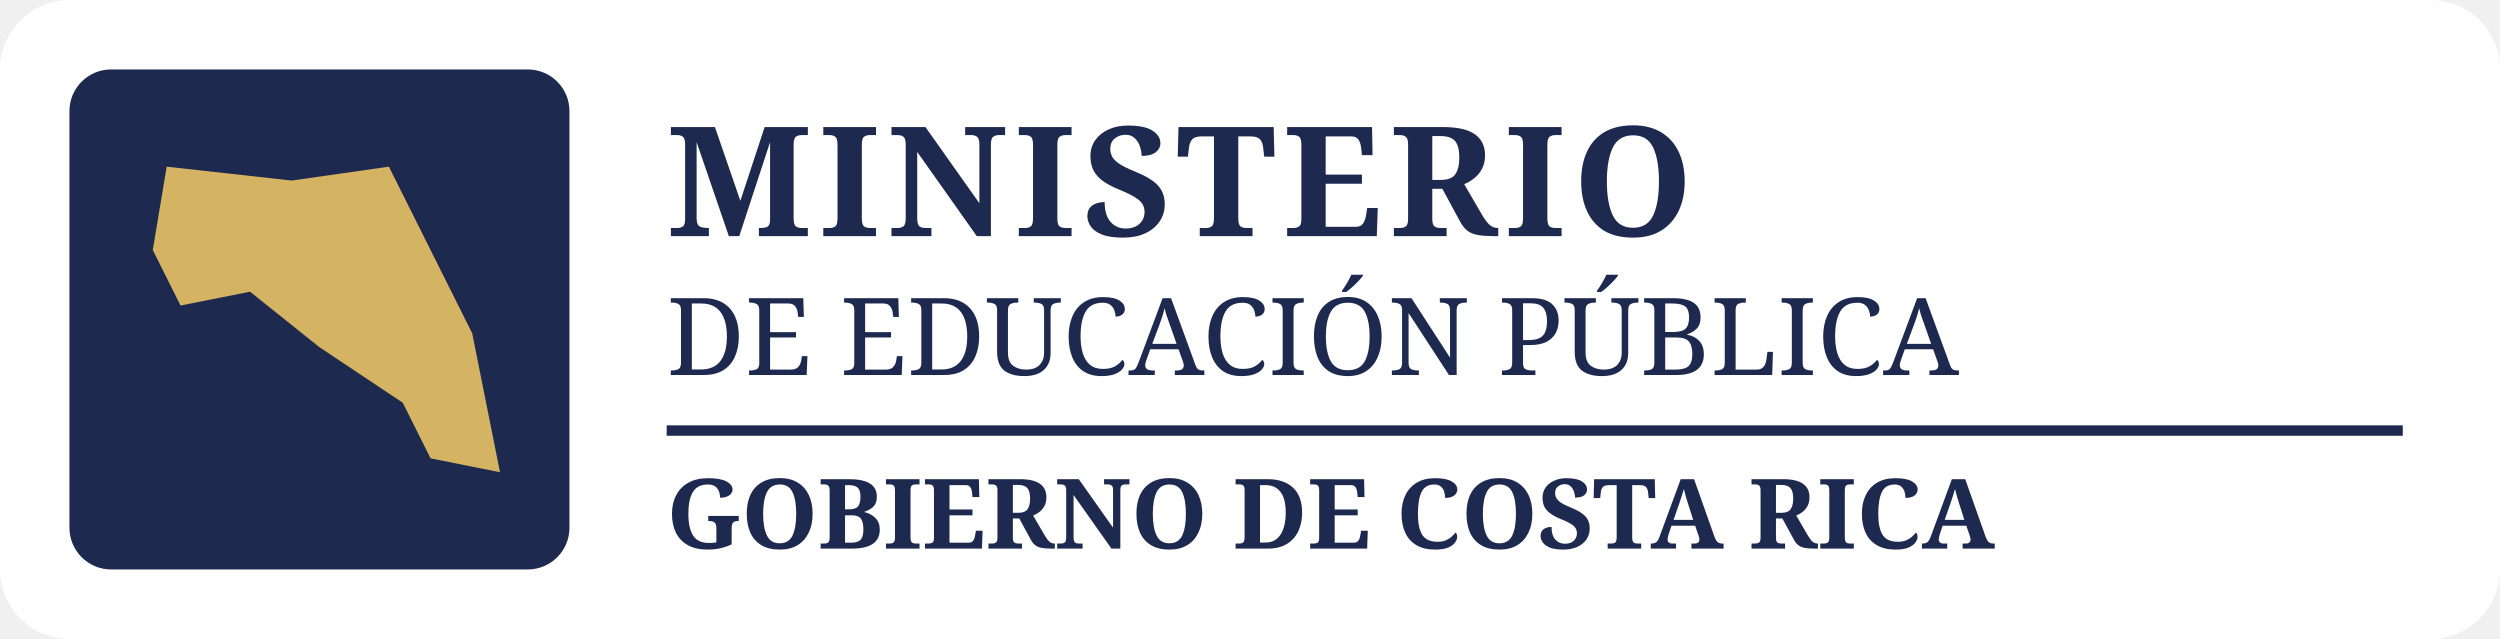
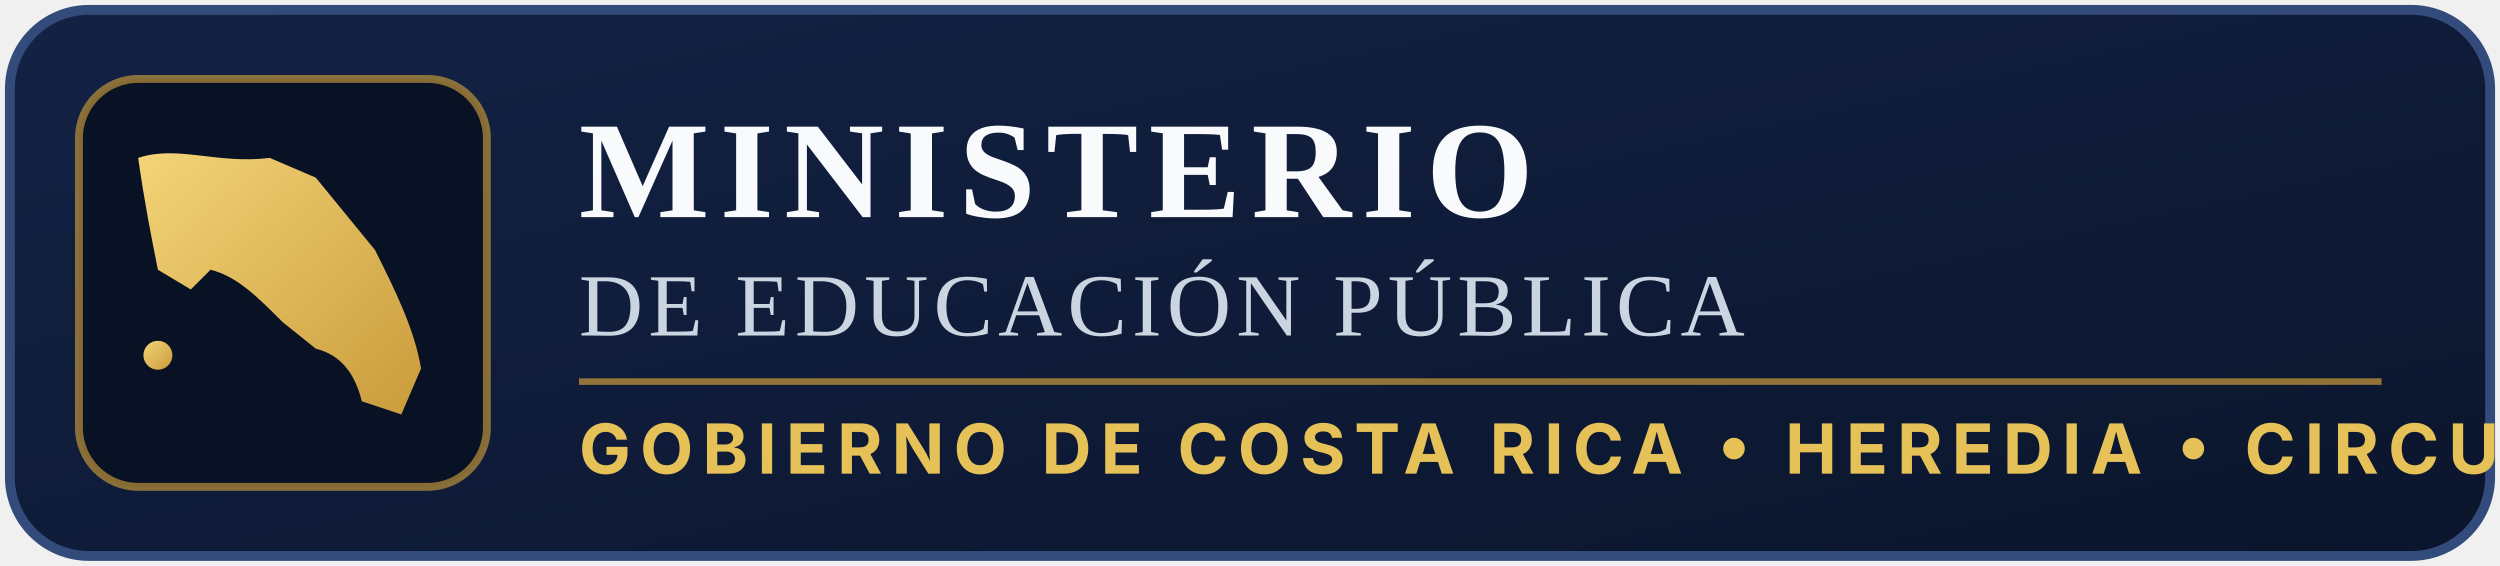
- <svg xmlns="http://www.w3.org/2000/svg" viewBox="0 0 360 92" width="360" height="92">
-   <rect width="360" height="92" rx="10" fill="#ffffff" />
-   <rect x="10" y="10" width="72" height="72" rx="6" fill="#1e294f" />
-   <path d="M24 24 L42 26 L56 24 L68 48 L72 68 L62 66 L58 58 L46 50 L36 42 L26 44 L22 36 Z" fill="#d4b362" />
-   <text x="96" y="34" fill="#1e294f" font-family="Georgia,serif" font-weight="700" font-size="22" letter-spacing="1">MINISTERIO</text>
-   <text x="96" y="54" fill="#1e294f" font-family="Georgia,serif" font-size="15.5">DE EDUCACIÓN PÚBLICA</text>
-   <line x1="96" y1="62" x2="346" y2="62" stroke="#1e294f" stroke-width="1.5" />
-   <text x="96" y="79" fill="#1e294f" font-family="Georgia,serif" font-weight="700" font-size="14">GOBIERNO DE COSTA RICA</text>
+ <svg xmlns="http://www.w3.org/2000/svg" viewBox="0 0 380 86" width="380" height="86">
+   <defs>
+     <linearGradient id="mepBg" x1="0%" y1="0%" x2="100%" y2="100%">
+       <stop offset="0%" stop-color="#132245" />
+       <stop offset="100%" stop-color="#0b152c" />
+     </linearGradient>
+     <linearGradient id="crGold" x1="0%" y1="0%" x2="100%" y2="100%">
+       <stop offset="0%" stop-color="#f3d478" />
+       <stop offset="100%" stop-color="#c99b3b" />
+     </linearGradient>
+   </defs>
+   <rect x="1.5" y="1.5" width="377" height="83" rx="12" fill="url(#mepBg)" stroke="#334b7a" stroke-width="1.5" />
+   <rect x="12" y="12" width="62" height="62" rx="9" fill="#091124" stroke="#c99b3b" stroke-width="1.2" stroke-opacity="0.65" />
+   <path d="M21 24 C27 22 33 25 41 24 L48 27 L57 38 C60 44 63 50 64 56 L61 63 L55 61 C54 57 52 54 48 53 L43 49 C39 45 36 42 32 41 L29 44 L24 41 C23 36 22 31 21 24 Z" fill="url(#crGold)" />
+   <circle cx="24" cy="54" r="2.2" fill="url(#crGold)" />
+   <text x="88" y="33" fill="#f8fafc" font-family="Georgia,'Times New Roman',serif" font-weight="700" font-size="21" letter-spacing="1.6">MINISTERIO</text>
+   <text x="88" y="51" fill="#cbd5e1" font-family="Georgia,'Times New Roman',serif" font-size="13.5" letter-spacing="0.8">DE EDUCACIÓN PÚBLICA</text>
+   <line x1="88" y1="58" x2="362" y2="58" stroke="#c99b3b" stroke-width="1" stroke-opacity="0.7" />
+   <text x="88" y="72" fill="#e5c158" font-family="system-ui,-apple-system,sans-serif" font-weight="700" font-size="10.5" letter-spacing="1.4">GOBIERNO DE COSTA RICA • HEREDIA • CIRCUITO 02</text>
</svg>
